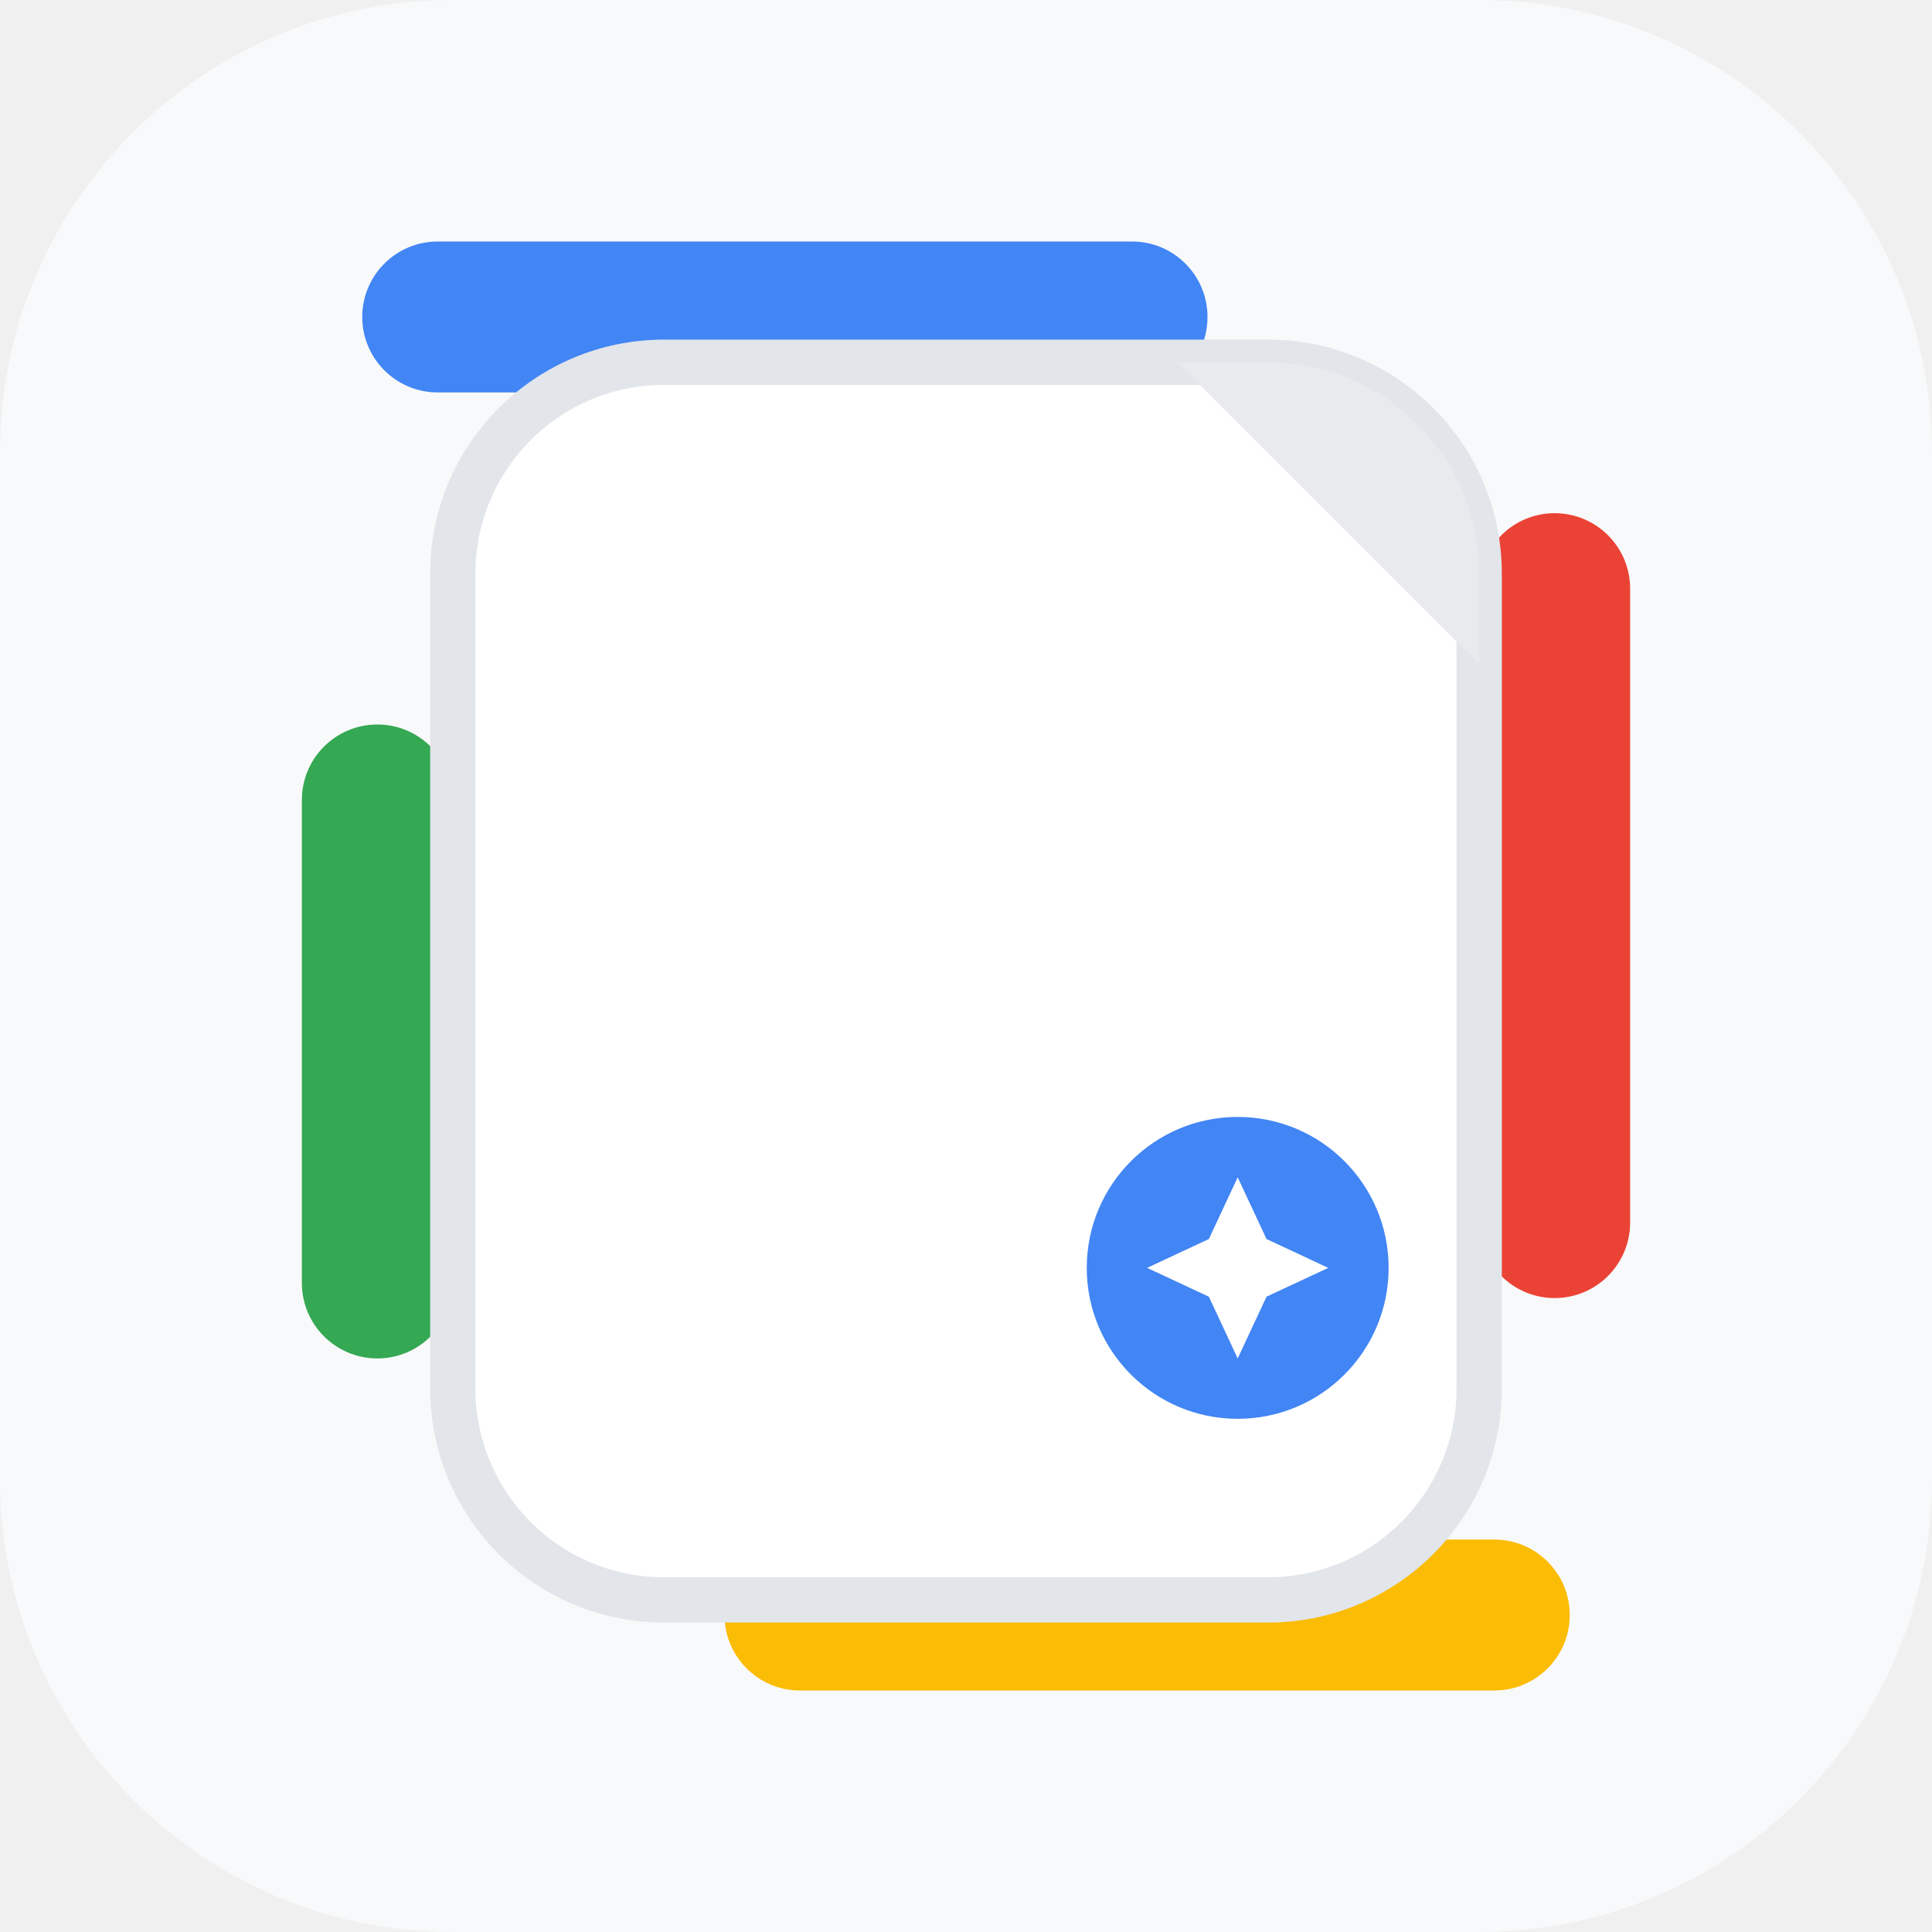
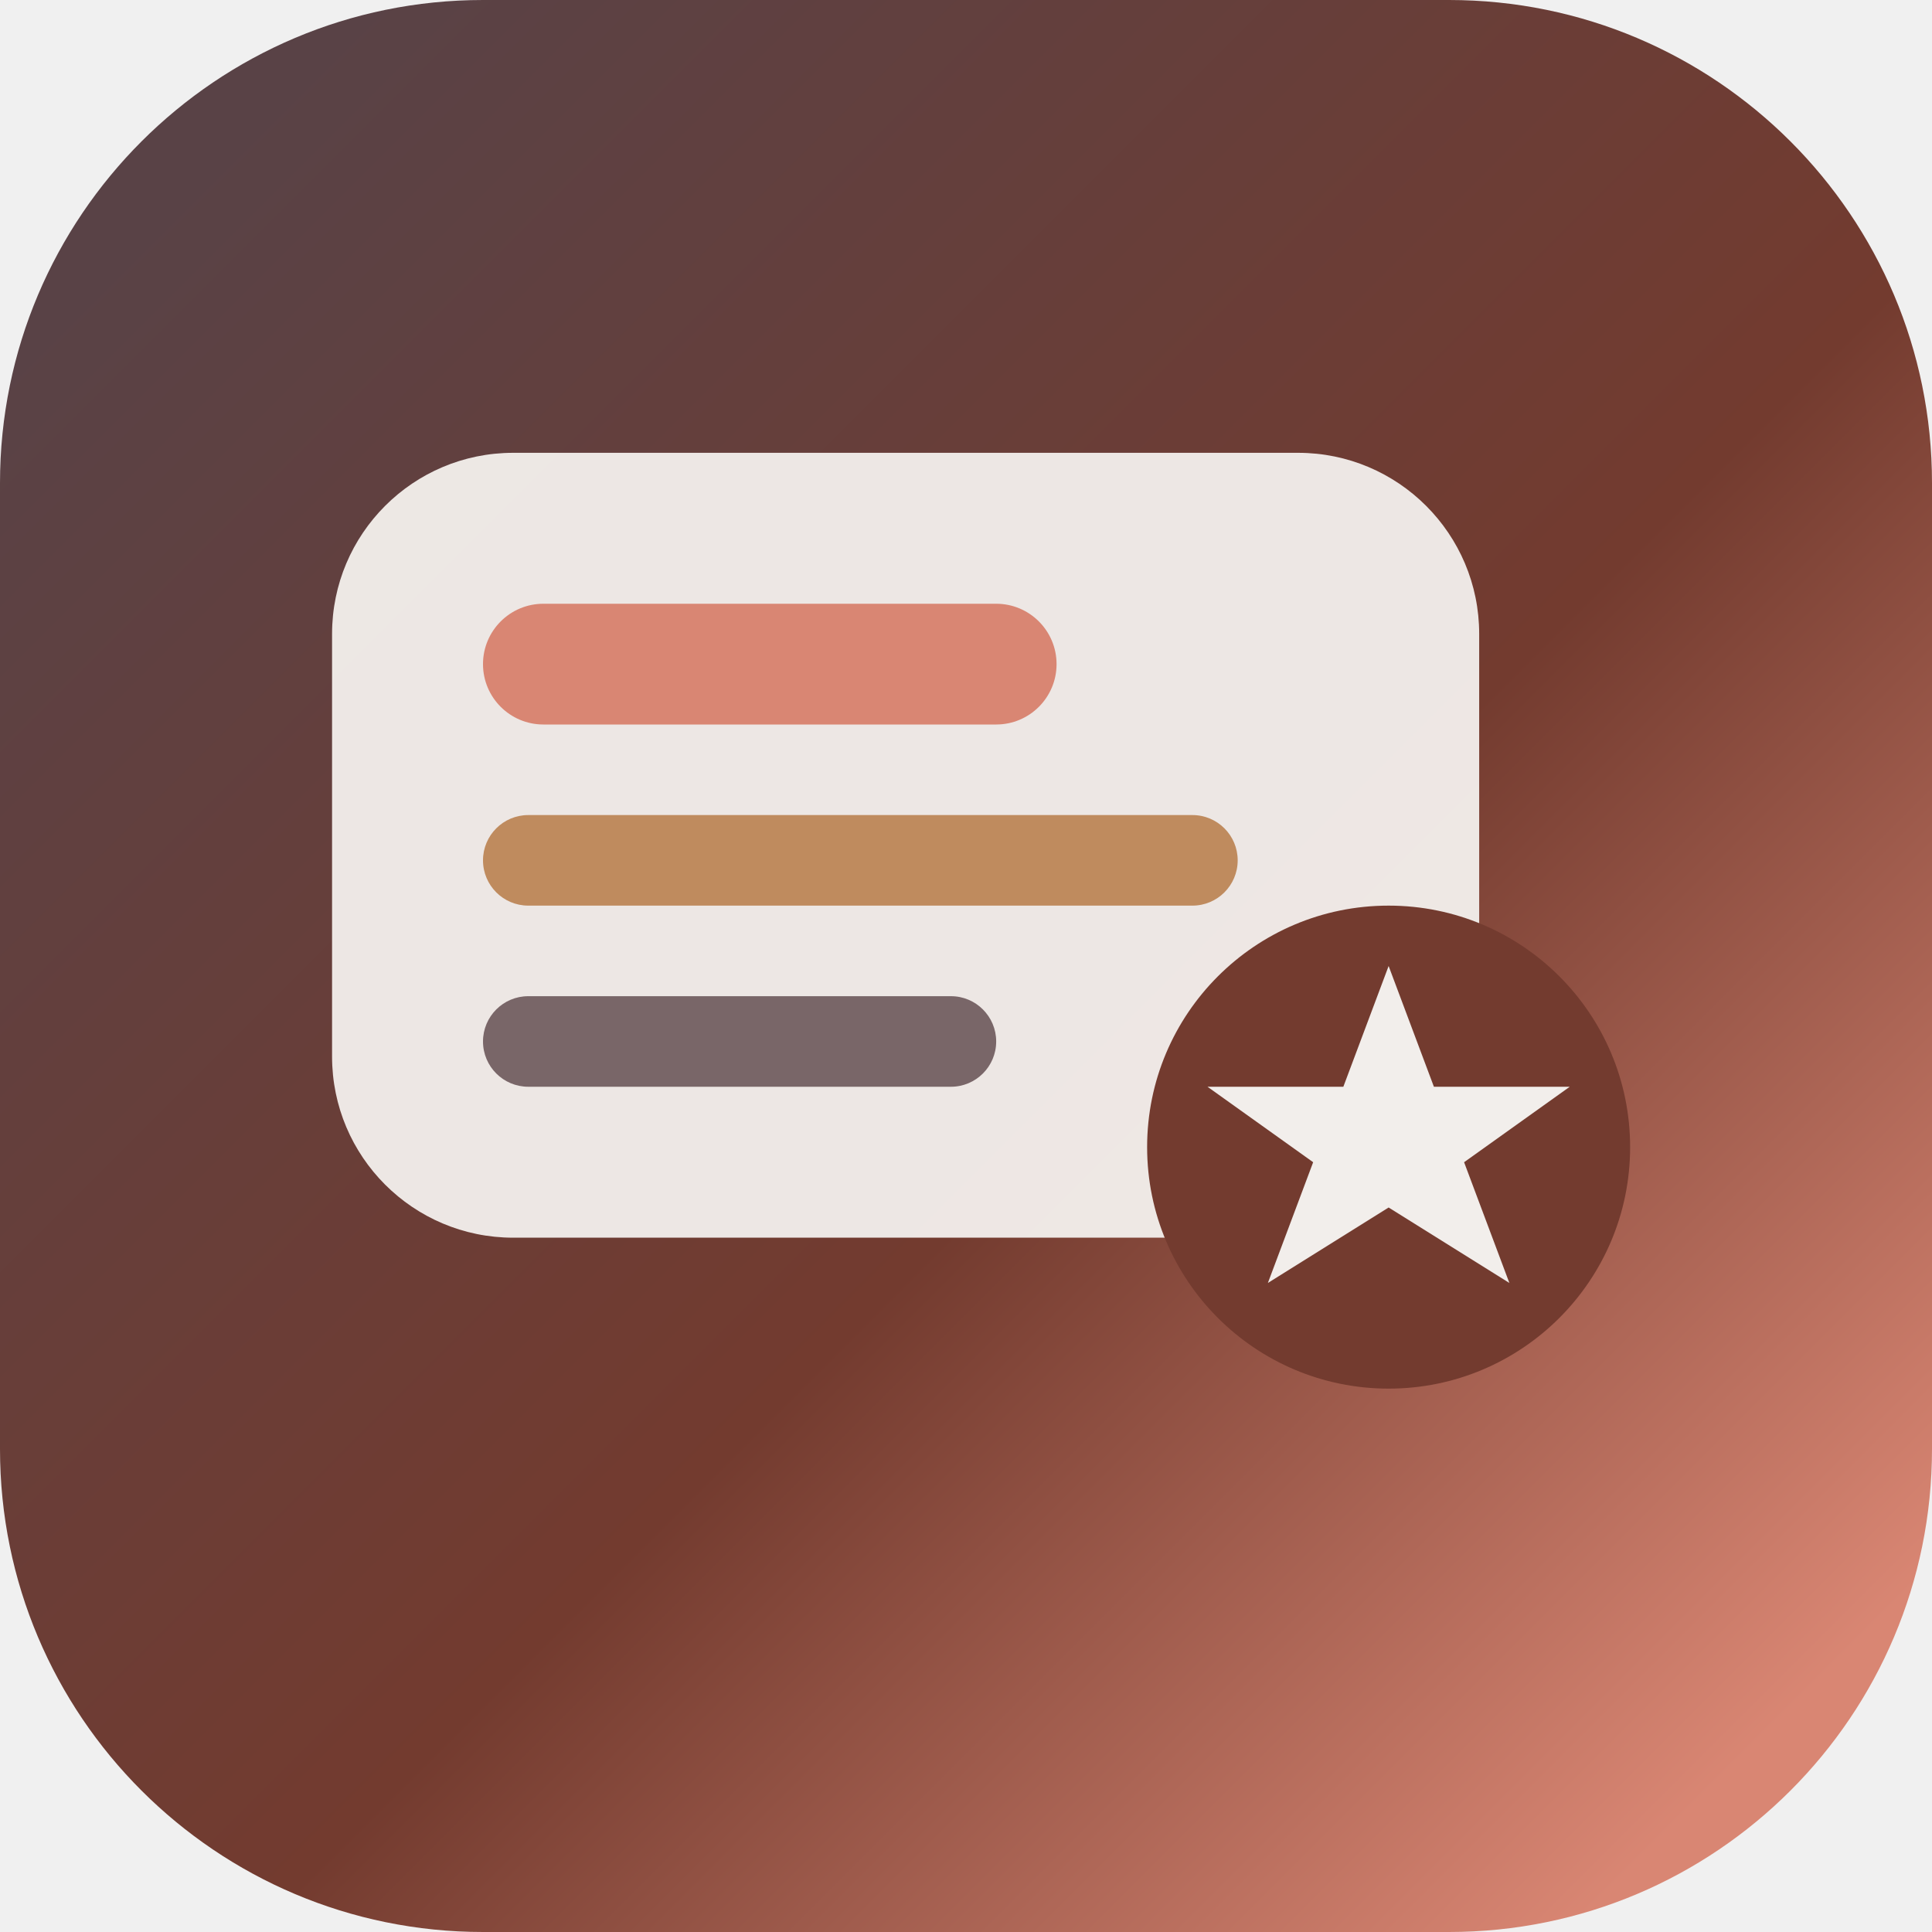
<svg xmlns="http://www.w3.org/2000/svg" width="128" height="128" viewBox="0 0 128 128" fill="none">
-   <rect width="128" height="128" rx="30" fill="#F8F9FA" />
-   <rect x="24" y="16" width="56" height="10" rx="5" fill="#4285F4" />
-   <rect x="98" y="34" width="10" height="52" rx="5" fill="#EA4335" />
-   <rect x="48" y="102" width="56" height="10" rx="5" fill="#FBBC05" />
-   <rect x="20" y="48" width="10" height="42" rx="5" fill="#34A853" />
-   <rect x="30" y="24" width="68" height="82" rx="14" fill="white" stroke="#E2E5EA" stroke-width="3" />
-   <path d="M78 24H84C91.732 24 98 30.268 98 38V44L78 24Z" fill="#E8EAED" />
-   <circle cx="82" cy="84" r="10" fill="#4285F4" />
-   <path d="M82 78L83.91 82.09L88 84L83.91 85.91L82 90L80.09 85.91L76 84L80.09 82.09L82 78Z" fill="white" />
+   <rect width="128" height="128" rx="32" fill="url(#bg)" />
+   <rect x="22" y="30" width="76" height="52" rx="12" fill="#F2EEEB" fill-opacity="0.96" />
+   <rect x="32" y="40" width="38" height="8" rx="4" fill="#D98673" />
+   <rect x="32" y="54" width="50" height="6" rx="3" fill="#BF8B5E" />
+   <rect x="32" y="66" width="34" height="6" rx="3" fill="#594246" fill-opacity="0.78" />
+   <circle cx="92" cy="76" r="16" fill="#733B2F" />
+   <path d="M92 64L95 72H104L97 77L100 85L92 80L84 85L87 77L80 72H89L92 64Z" fill="#F2EEEB" />
+   <defs>
+     <linearGradient id="bg" x1="12" y1="12" x2="116" y2="116" gradientUnits="userSpaceOnUse">
+       <stop stop-color="#594246" />
+       <stop offset="0.58" stop-color="#733B2F" />
+       <stop offset="1" stop-color="#D98673" />
+     </linearGradient>
+   </defs>
</svg>
